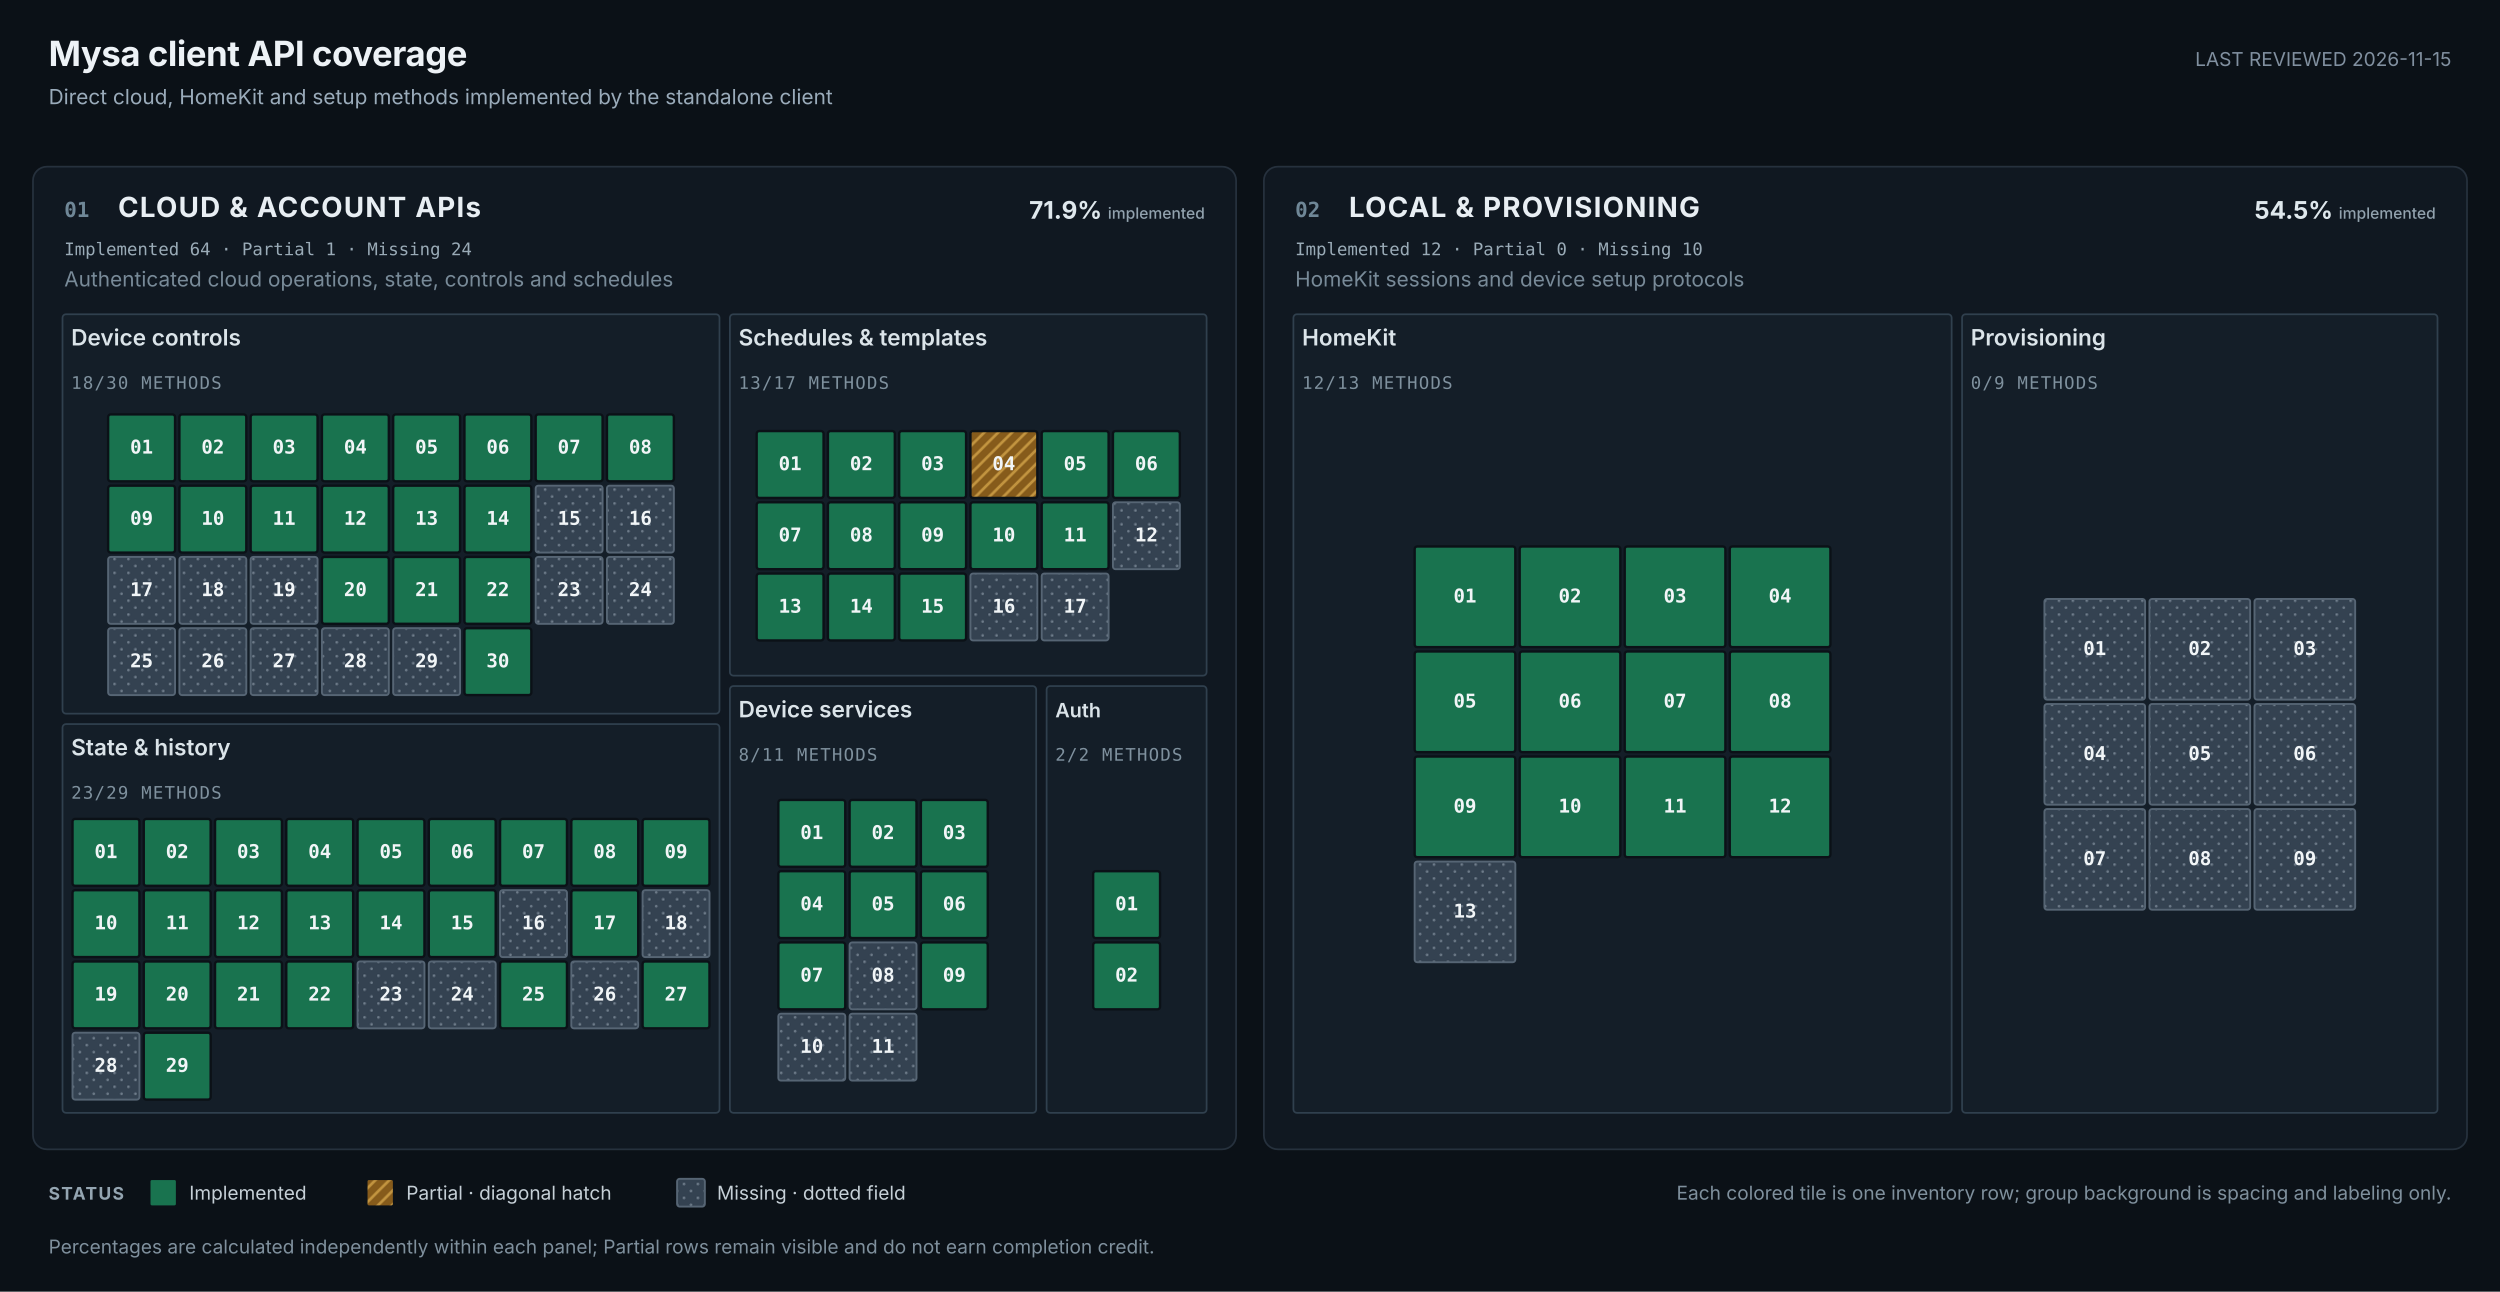
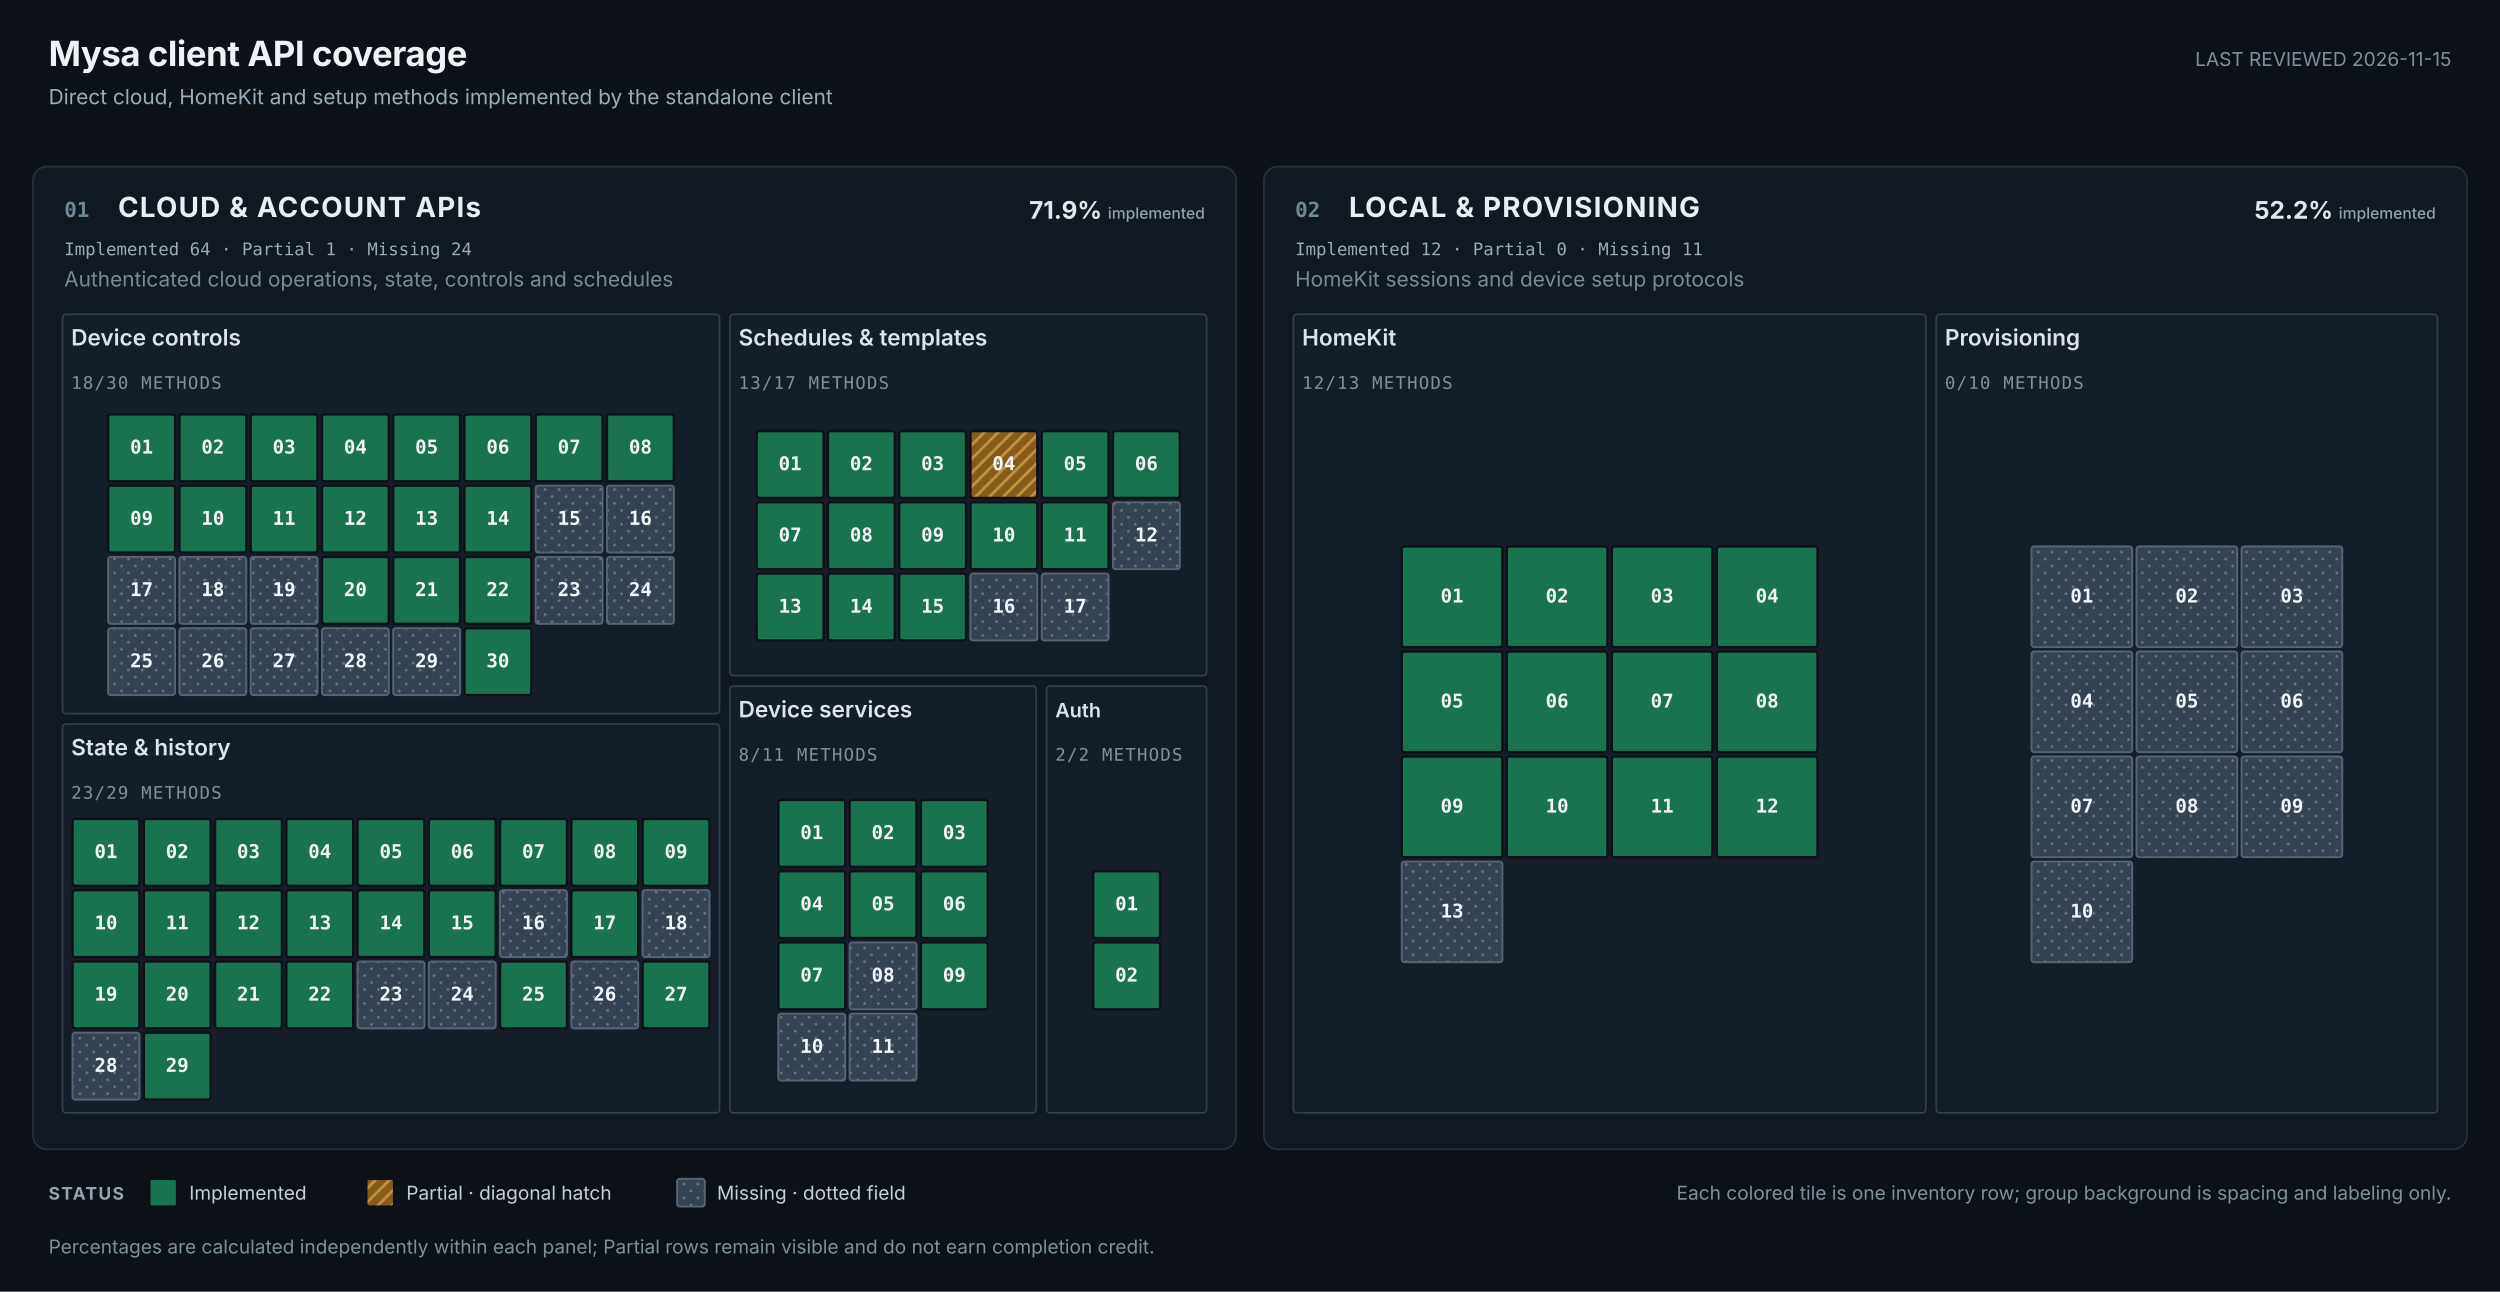
<svg xmlns="http://www.w3.org/2000/svg" width="1440" height="744" viewBox="0 0 1440 744" role="img" aria-labelledby="coverage-title coverage-description">
  <style>
    text { font-family: system-ui, -apple-system, BlinkMacSystemFont, "Segoe UI", sans-serif; }
    .canvas { fill: #0b1117; }
    .page-title { fill: #edf2f6; font-size: 20px; font-weight: 650; letter-spacing: -.25px; }
    .page-subtitle { fill: #9aabba; font-size: 12px; }
    .reviewed { fill: #8190a0; font-size: 11px; }
    .panel-frame { fill: #101821; stroke: #26313d; stroke-width: 1; }
    .panel-index { fill: #6f8797; font-family: ui-monospace, SFMono-Regular, Menlo, monospace; font-size: 12px; font-weight: 700; }
    .panel-title { fill: #e8eef3; font-size: 16px; font-weight: 700; letter-spacing: .7px; }
    .panel-percent { fill: #dfe8ed; font-size: 14px; font-weight: 650; }
    .percent-caption { fill: #92a2ae; font-size: 9px; font-weight: 500; }
    .panel-counts { fill: #9aabb7; font-family: ui-monospace, SFMono-Regular, Menlo, monospace; font-size: 10px; }
    .panel-subtitle { fill: #788a98; font-size: 12px; }
    .group-backdrop { fill: #141e28; stroke: #30404e; stroke-width: 1; }
    .group-name { fill: #dbe4e9; font-weight: 620; }
    .group-count { fill: #7f919e; font-family: ui-monospace, SFMono-Regular, Menlo, monospace; font-size: 10px; letter-spacing: .7px; }
    .tile { stroke: #0b1117; stroke-width: 1.4; }
    .swatch { stroke: #0b1117; stroke-width: 1.4; }
    .status-implemented { fill: #19734f; }
    .status-partial { fill: url(#partial-pattern); }
    .status-missing { fill: url(#missing-pattern); stroke: #566574; stroke-width: 1.1; }
    .tile-id { fill: #f1f5f7; font-family: ui-monospace, SFMono-Regular, Menlo, monospace; font-size: 11px; font-weight: 650; pointer-events: none; }
    .legend-title { fill: #94a5b1; font-size: 10px; font-weight: 650; letter-spacing: .8px; }
    .legend-label { fill: #c6d0d7; font-size: 11px; }
    .legend-note { fill: #7f909d; font-size: 11px; }
  </style>
  <defs>
    <pattern id="partial-pattern" width="8" height="8" patternUnits="userSpaceOnUse">
      <rect width="8" height="8" fill="#865b1b" />
      <path d="M-2 2L2-2 M0 8L8 0 M6 10L10 6" fill="none" stroke="#f1bf5c" stroke-width="1.6" opacity=".55" />
    </pattern>
    <pattern id="missing-pattern" width="8" height="8" patternUnits="userSpaceOnUse">
      <rect width="8" height="8" fill="#344251" />
      <circle cx="2" cy="2" r=".8" fill="#a5b2be" opacity=".48" />
      <circle cx="6" cy="6" r=".8" fill="#a5b2be" opacity=".48" />
    </pattern>
  </defs>
  <rect class="canvas" width="100%" height="100%" />
  <text class="page-title" x="28" y="38">Mysa client API coverage</text>
  <text class="page-subtitle" x="28" y="60">Direct cloud, HomeKit and setup methods implemented by the standalone client</text>
  <text class="reviewed" x="1412" y="38" text-anchor="end">LAST REVIEWED  2026-11-15</text>
  <g class="panel" role="group" aria-label="Cloud &amp; account APIs">
    <rect class="panel-frame" x="19.0" y="96" width="693.0" height="566" rx="8" />
    <text class="panel-index" x="37.0" y="125">01</text>
    <text class="panel-title" x="68.0" y="125">CLOUD &amp; ACCOUNT APIs</text>
    <text class="panel-percent" x="694.0" y="126" text-anchor="end">71.9% <tspan class="percent-caption">implemented</tspan>
    </text>
    <text class="panel-counts" x="37.0" y="147">Implemented 64  ·  Partial 1  ·  Missing 24</text>
    <text class="panel-subtitle" x="37.0" y="165">Authenticated cloud operations, state, controls and schedules</text>
    <g class="feature-group" role="group" aria-label="Authentication, 2 of 2 methods implemented">
      <rect class="group-backdrop" x="602.85" y="395.17" width="92.15" height="245.83" rx="2" />
      <defs>
        <clipPath id="category-api-auth">
          <rect x="605.85" y="395.17" width="80.15" height="48.00" />
        </clipPath>
      </defs>
      <text class="group-name" clip-path="url(#category-api-auth)" x="607.85" y="413.17" font-size="11.4">
        <tspan x="607.85" dy="0.00">Auth</tspan>
      </text>
      <text class="group-count" x="607.85" y="438.17" font-size="10.0">2/2 METHODS</text>
      <rect class="tile status-implemented" data-feature-id="API-AUTH-01" x="629.65" y="501.79" width="38.55" height="38.55" rx="1.5" />
      <text class="tile-id" x="648.93" y="524.36" text-anchor="middle">01</text>
      <rect class="tile status-implemented" data-feature-id="API-AUTH-02" x="629.65" y="542.83" width="38.55" height="38.55" rx="1.5" />
      <text class="tile-id" x="648.93" y="565.41" text-anchor="middle">02</text>
    </g>
    <g class="feature-group" role="group" aria-label="State &amp; history, 23 of 29 methods implemented">
      <rect class="group-backdrop" x="36.00" y="417.07" width="378.42" height="223.93" rx="2" />
      <defs>
        <clipPath id="category-api-read">
          <rect x="39.00" y="417.07" width="366.42" height="48.00" />
        </clipPath>
      </defs>
      <text class="group-name" clip-path="url(#category-api-read)" x="41.00" y="435.07" font-size="13.0">
        <tspan x="41.00" dy="0.00">State &amp; history</tspan>
      </text>
      <text class="group-count" x="41.00" y="460.07" font-size="10.0">23/29 METHODS</text>
      <rect class="tile status-implemented" data-feature-id="API-READ-01" x="41.76" y="471.69" width="38.55" height="38.55" rx="1.5" />
      <text class="tile-id" x="61.03" y="494.27" text-anchor="middle">01</text>
      <rect class="tile status-implemented" data-feature-id="API-READ-02" x="82.80" y="471.69" width="38.55" height="38.55" rx="1.5" />
      <text class="tile-id" x="102.08" y="494.27" text-anchor="middle">02</text>
      <rect class="tile status-implemented" data-feature-id="API-READ-03" x="123.85" y="471.69" width="38.55" height="38.55" rx="1.5" />
      <text class="tile-id" x="143.12" y="494.27" text-anchor="middle">03</text>
      <rect class="tile status-implemented" data-feature-id="API-READ-04" x="164.89" y="471.69" width="38.55" height="38.55" rx="1.5" />
      <text class="tile-id" x="184.17" y="494.27" text-anchor="middle">04</text>
      <rect class="tile status-implemented" data-feature-id="API-READ-05" x="205.94" y="471.69" width="38.55" height="38.55" rx="1.5" />
      <text class="tile-id" x="225.21" y="494.27" text-anchor="middle">05</text>
      <rect class="tile status-implemented" data-feature-id="API-READ-06" x="246.98" y="471.69" width="38.55" height="38.55" rx="1.5" />
      <text class="tile-id" x="266.26" y="494.27" text-anchor="middle">06</text>
      <rect class="tile status-implemented" data-feature-id="API-READ-07" x="288.03" y="471.69" width="38.55" height="38.55" rx="1.5" />
      <text class="tile-id" x="307.30" y="494.27" text-anchor="middle">07</text>
      <rect class="tile status-implemented" data-feature-id="API-READ-08" x="329.07" y="471.69" width="38.55" height="38.55" rx="1.5" />
      <text class="tile-id" x="348.35" y="494.27" text-anchor="middle">08</text>
      <rect class="tile status-implemented" data-feature-id="API-READ-09" x="370.12" y="471.69" width="38.55" height="38.55" rx="1.5" />
      <text class="tile-id" x="389.39" y="494.27" text-anchor="middle">09</text>
      <rect class="tile status-implemented" data-feature-id="API-READ-10" x="41.76" y="512.74" width="38.55" height="38.55" rx="1.5" />
      <text class="tile-id" x="61.03" y="535.31" text-anchor="middle">10</text>
      <rect class="tile status-implemented" data-feature-id="API-READ-11" x="82.80" y="512.74" width="38.55" height="38.55" rx="1.5" />
      <text class="tile-id" x="102.08" y="535.31" text-anchor="middle">11</text>
      <rect class="tile status-implemented" data-feature-id="API-READ-12" x="123.85" y="512.74" width="38.55" height="38.55" rx="1.5" />
      <text class="tile-id" x="143.12" y="535.31" text-anchor="middle">12</text>
      <rect class="tile status-implemented" data-feature-id="API-READ-13" x="164.89" y="512.74" width="38.55" height="38.55" rx="1.5" />
      <text class="tile-id" x="184.17" y="535.31" text-anchor="middle">13</text>
      <rect class="tile status-implemented" data-feature-id="API-READ-14" x="205.94" y="512.74" width="38.55" height="38.55" rx="1.5" />
      <text class="tile-id" x="225.21" y="535.31" text-anchor="middle">14</text>
      <rect class="tile status-implemented" data-feature-id="API-READ-15" x="246.98" y="512.74" width="38.55" height="38.55" rx="1.5" />
      <text class="tile-id" x="266.26" y="535.31" text-anchor="middle">15</text>
      <rect class="tile status-missing" data-feature-id="API-READ-16" x="288.03" y="512.74" width="38.55" height="38.55" rx="1.5" />
      <text class="tile-id" x="307.30" y="535.31" text-anchor="middle">16</text>
      <rect class="tile status-implemented" data-feature-id="API-READ-17" x="329.07" y="512.74" width="38.55" height="38.55" rx="1.5" />
      <text class="tile-id" x="348.35" y="535.31" text-anchor="middle">17</text>
      <rect class="tile status-missing" data-feature-id="API-READ-18" x="370.12" y="512.74" width="38.55" height="38.55" rx="1.5" />
      <text class="tile-id" x="389.39" y="535.31" text-anchor="middle">18</text>
      <rect class="tile status-implemented" data-feature-id="API-READ-19" x="41.76" y="553.78" width="38.55" height="38.55" rx="1.5" />
      <text class="tile-id" x="61.03" y="576.36" text-anchor="middle">19</text>
      <rect class="tile status-implemented" data-feature-id="API-READ-20" x="82.80" y="553.78" width="38.55" height="38.55" rx="1.5" />
      <text class="tile-id" x="102.08" y="576.36" text-anchor="middle">20</text>
      <rect class="tile status-implemented" data-feature-id="API-READ-21" x="123.85" y="553.78" width="38.55" height="38.55" rx="1.5" />
      <text class="tile-id" x="143.12" y="576.36" text-anchor="middle">21</text>
      <rect class="tile status-implemented" data-feature-id="API-READ-22" x="164.89" y="553.78" width="38.55" height="38.55" rx="1.5" />
      <text class="tile-id" x="184.17" y="576.36" text-anchor="middle">22</text>
      <rect class="tile status-missing" data-feature-id="API-READ-23" x="205.94" y="553.78" width="38.55" height="38.55" rx="1.5" />
      <text class="tile-id" x="225.21" y="576.36" text-anchor="middle">23</text>
      <rect class="tile status-missing" data-feature-id="API-READ-24" x="246.98" y="553.78" width="38.55" height="38.55" rx="1.5" />
      <text class="tile-id" x="266.26" y="576.36" text-anchor="middle">24</text>
      <rect class="tile status-implemented" data-feature-id="API-READ-25" x="288.03" y="553.78" width="38.55" height="38.55" rx="1.5" />
      <text class="tile-id" x="307.30" y="576.36" text-anchor="middle">25</text>
      <rect class="tile status-missing" data-feature-id="API-READ-26" x="329.07" y="553.78" width="38.55" height="38.55" rx="1.5" />
      <text class="tile-id" x="348.35" y="576.36" text-anchor="middle">26</text>
      <rect class="tile status-implemented" data-feature-id="API-READ-27" x="370.12" y="553.78" width="38.55" height="38.55" rx="1.5" />
      <text class="tile-id" x="389.39" y="576.36" text-anchor="middle">27</text>
      <rect class="tile status-missing" data-feature-id="API-READ-28" x="41.76" y="594.83" width="38.55" height="38.55" rx="1.5" />
      <text class="tile-id" x="61.03" y="617.40" text-anchor="middle">28</text>
      <rect class="tile status-implemented" data-feature-id="API-READ-29" x="82.80" y="594.83" width="38.55" height="38.55" rx="1.5" />
      <text class="tile-id" x="102.08" y="617.40" text-anchor="middle">29</text>
    </g>
    <g class="feature-group" role="group" aria-label="Device controls, 18 of 30 methods implemented">
      <rect class="group-backdrop" x="36.00" y="181.00" width="378.42" height="230.07" rx="2" />
      <defs>
        <clipPath id="category-api-write">
          <rect x="39.00" y="181.00" width="366.42" height="48.00" />
        </clipPath>
      </defs>
      <text class="group-name" clip-path="url(#category-api-write)" x="41.00" y="199.00" font-size="13.0">
        <tspan x="41.00" dy="0.00">Device controls</tspan>
      </text>
      <text class="group-count" x="41.00" y="224.00" font-size="10.0">18/30 METHODS</text>
      <rect class="tile status-implemented" data-feature-id="API-WRITE-01" x="62.28" y="238.69" width="38.55" height="38.55" rx="1.5" />
      <text class="tile-id" x="81.55" y="261.27" text-anchor="middle">01</text>
      <rect class="tile status-implemented" data-feature-id="API-WRITE-02" x="103.33" y="238.69" width="38.55" height="38.55" rx="1.5" />
      <text class="tile-id" x="122.60" y="261.27" text-anchor="middle">02</text>
      <rect class="tile status-implemented" data-feature-id="API-WRITE-03" x="144.37" y="238.69" width="38.55" height="38.55" rx="1.5" />
      <text class="tile-id" x="163.64" y="261.27" text-anchor="middle">03</text>
      <rect class="tile status-implemented" data-feature-id="API-WRITE-04" x="185.42" y="238.69" width="38.55" height="38.55" rx="1.5" />
      <text class="tile-id" x="204.69" y="261.27" text-anchor="middle">04</text>
      <rect class="tile status-implemented" data-feature-id="API-WRITE-05" x="226.46" y="238.69" width="38.55" height="38.55" rx="1.5" />
      <text class="tile-id" x="245.73" y="261.27" text-anchor="middle">05</text>
      <rect class="tile status-implemented" data-feature-id="API-WRITE-06" x="267.51" y="238.69" width="38.55" height="38.55" rx="1.5" />
      <text class="tile-id" x="286.78" y="261.27" text-anchor="middle">06</text>
      <rect class="tile status-implemented" data-feature-id="API-WRITE-07" x="308.55" y="238.69" width="38.55" height="38.55" rx="1.5" />
      <text class="tile-id" x="327.82" y="261.27" text-anchor="middle">07</text>
      <rect class="tile status-implemented" data-feature-id="API-WRITE-08" x="349.60" y="238.69" width="38.55" height="38.55" rx="1.5" />
      <text class="tile-id" x="368.87" y="261.27" text-anchor="middle">08</text>
      <rect class="tile status-implemented" data-feature-id="API-WRITE-09" x="62.28" y="279.74" width="38.55" height="38.55" rx="1.5" />
      <text class="tile-id" x="81.55" y="302.31" text-anchor="middle">09</text>
      <rect class="tile status-implemented" data-feature-id="API-WRITE-10" x="103.33" y="279.74" width="38.55" height="38.55" rx="1.5" />
      <text class="tile-id" x="122.60" y="302.31" text-anchor="middle">10</text>
      <rect class="tile status-implemented" data-feature-id="API-WRITE-11" x="144.37" y="279.74" width="38.55" height="38.55" rx="1.5" />
      <text class="tile-id" x="163.64" y="302.31" text-anchor="middle">11</text>
      <rect class="tile status-implemented" data-feature-id="API-WRITE-12" x="185.42" y="279.74" width="38.55" height="38.55" rx="1.5" />
      <text class="tile-id" x="204.69" y="302.31" text-anchor="middle">12</text>
      <rect class="tile status-implemented" data-feature-id="API-WRITE-13" x="226.46" y="279.74" width="38.55" height="38.55" rx="1.5" />
      <text class="tile-id" x="245.73" y="302.31" text-anchor="middle">13</text>
      <rect class="tile status-implemented" data-feature-id="API-WRITE-14" x="267.51" y="279.74" width="38.55" height="38.55" rx="1.5" />
      <text class="tile-id" x="286.78" y="302.31" text-anchor="middle">14</text>
      <rect class="tile status-missing" data-feature-id="API-WRITE-15" x="308.55" y="279.74" width="38.55" height="38.55" rx="1.5" />
      <text class="tile-id" x="327.82" y="302.31" text-anchor="middle">15</text>
      <rect class="tile status-missing" data-feature-id="API-WRITE-16" x="349.60" y="279.74" width="38.55" height="38.55" rx="1.5" />
      <text class="tile-id" x="368.87" y="302.31" text-anchor="middle">16</text>
      <rect class="tile status-missing" data-feature-id="API-WRITE-17" x="62.28" y="320.78" width="38.55" height="38.55" rx="1.5" />
      <text class="tile-id" x="81.55" y="343.36" text-anchor="middle">17</text>
      <rect class="tile status-missing" data-feature-id="API-WRITE-18" x="103.33" y="320.78" width="38.55" height="38.55" rx="1.5" />
      <text class="tile-id" x="122.60" y="343.36" text-anchor="middle">18</text>
      <rect class="tile status-missing" data-feature-id="API-WRITE-19" x="144.37" y="320.78" width="38.55" height="38.55" rx="1.5" />
      <text class="tile-id" x="163.64" y="343.36" text-anchor="middle">19</text>
      <rect class="tile status-implemented" data-feature-id="API-WRITE-20" x="185.42" y="320.78" width="38.55" height="38.55" rx="1.5" />
      <text class="tile-id" x="204.69" y="343.36" text-anchor="middle">20</text>
      <rect class="tile status-implemented" data-feature-id="API-WRITE-21" x="226.46" y="320.78" width="38.55" height="38.55" rx="1.5" />
      <text class="tile-id" x="245.73" y="343.36" text-anchor="middle">21</text>
      <rect class="tile status-implemented" data-feature-id="API-WRITE-22" x="267.51" y="320.78" width="38.55" height="38.55" rx="1.5" />
      <text class="tile-id" x="286.78" y="343.36" text-anchor="middle">22</text>
      <rect class="tile status-missing" data-feature-id="API-WRITE-23" x="308.55" y="320.78" width="38.55" height="38.55" rx="1.5" />
      <text class="tile-id" x="327.82" y="343.36" text-anchor="middle">23</text>
      <rect class="tile status-missing" data-feature-id="API-WRITE-24" x="349.60" y="320.78" width="38.55" height="38.55" rx="1.5" />
      <text class="tile-id" x="368.87" y="343.36" text-anchor="middle">24</text>
      <rect class="tile status-missing" data-feature-id="API-WRITE-25" x="62.28" y="361.83" width="38.55" height="38.55" rx="1.5" />
      <text class="tile-id" x="81.55" y="384.40" text-anchor="middle">25</text>
      <rect class="tile status-missing" data-feature-id="API-WRITE-26" x="103.33" y="361.83" width="38.55" height="38.55" rx="1.5" />
      <text class="tile-id" x="122.60" y="384.40" text-anchor="middle">26</text>
      <rect class="tile status-missing" data-feature-id="API-WRITE-27" x="144.37" y="361.83" width="38.55" height="38.55" rx="1.5" />
      <text class="tile-id" x="163.64" y="384.40" text-anchor="middle">27</text>
      <rect class="tile status-missing" data-feature-id="API-WRITE-28" x="185.42" y="361.83" width="38.55" height="38.55" rx="1.5" />
      <text class="tile-id" x="204.69" y="384.40" text-anchor="middle">28</text>
      <rect class="tile status-missing" data-feature-id="API-WRITE-29" x="226.46" y="361.83" width="38.55" height="38.55" rx="1.5" />
      <text class="tile-id" x="245.73" y="384.40" text-anchor="middle">29</text>
      <rect class="tile status-implemented" data-feature-id="API-WRITE-30" x="267.51" y="361.83" width="38.55" height="38.55" rx="1.5" />
      <text class="tile-id" x="286.78" y="384.40" text-anchor="middle">30</text>
    </g>
    <g class="feature-group" role="group" aria-label="Schedules &amp; templates, 13 of 17 methods implemented">
      <rect class="group-backdrop" x="420.42" y="181.00" width="274.58" height="208.17" rx="2" />
      <defs>
        <clipPath id="category-api-sched">
          <rect x="423.42" y="181.00" width="262.58" height="48.00" />
        </clipPath>
      </defs>
      <text class="group-name" clip-path="url(#category-api-sched)" x="425.42" y="199.00" font-size="13.0">
        <tspan x="425.42" dy="0.00">Schedules &amp; templates</tspan>
      </text>
      <text class="group-count" x="425.42" y="224.00" font-size="10.0">13/17 METHODS</text>
      <rect class="tile status-implemented" data-feature-id="API-SCHED-01" x="435.83" y="248.27" width="38.55" height="38.55" rx="1.5" />
      <text class="tile-id" x="455.10" y="270.84" text-anchor="middle">01</text>
      <rect class="tile status-implemented" data-feature-id="API-SCHED-02" x="476.87" y="248.27" width="38.55" height="38.55" rx="1.5" />
      <text class="tile-id" x="496.14" y="270.84" text-anchor="middle">02</text>
      <rect class="tile status-implemented" data-feature-id="API-SCHED-03" x="517.92" y="248.27" width="38.55" height="38.55" rx="1.5" />
      <text class="tile-id" x="537.19" y="270.84" text-anchor="middle">03</text>
      <rect class="tile status-partial" data-feature-id="API-SCHED-04" x="558.96" y="248.27" width="38.55" height="38.55" rx="1.5" />
      <text class="tile-id" x="578.23" y="270.84" text-anchor="middle">04</text>
      <rect class="tile status-implemented" data-feature-id="API-SCHED-05" x="600.01" y="248.27" width="38.55" height="38.55" rx="1.5" />
      <text class="tile-id" x="619.28" y="270.84" text-anchor="middle">05</text>
      <rect class="tile status-implemented" data-feature-id="API-SCHED-06" x="641.05" y="248.27" width="38.55" height="38.55" rx="1.5" />
      <text class="tile-id" x="660.32" y="270.84" text-anchor="middle">06</text>
      <rect class="tile status-implemented" data-feature-id="API-SCHED-07" x="435.83" y="289.31" width="38.55" height="38.55" rx="1.5" />
      <text class="tile-id" x="455.10" y="311.88" text-anchor="middle">07</text>
      <rect class="tile status-implemented" data-feature-id="API-SCHED-08" x="476.87" y="289.31" width="38.55" height="38.55" rx="1.5" />
      <text class="tile-id" x="496.14" y="311.88" text-anchor="middle">08</text>
      <rect class="tile status-implemented" data-feature-id="API-SCHED-09" x="517.92" y="289.31" width="38.55" height="38.55" rx="1.5" />
      <text class="tile-id" x="537.19" y="311.88" text-anchor="middle">09</text>
      <rect class="tile status-implemented" data-feature-id="API-SCHED-10" x="558.96" y="289.31" width="38.55" height="38.55" rx="1.5" />
      <text class="tile-id" x="578.23" y="311.88" text-anchor="middle">10</text>
      <rect class="tile status-implemented" data-feature-id="API-SCHED-11" x="600.01" y="289.31" width="38.55" height="38.55" rx="1.5" />
      <text class="tile-id" x="619.28" y="311.88" text-anchor="middle">11</text>
      <rect class="tile status-missing" data-feature-id="API-SCHED-12" x="641.05" y="289.31" width="38.55" height="38.55" rx="1.5" />
      <text class="tile-id" x="660.32" y="311.88" text-anchor="middle">12</text>
      <rect class="tile status-implemented" data-feature-id="API-SCHED-13" x="435.83" y="330.36" width="38.55" height="38.55" rx="1.5" />
      <text class="tile-id" x="455.10" y="352.93" text-anchor="middle">13</text>
      <rect class="tile status-implemented" data-feature-id="API-SCHED-14" x="476.87" y="330.36" width="38.55" height="38.55" rx="1.5" />
      <text class="tile-id" x="496.14" y="352.93" text-anchor="middle">14</text>
      <rect class="tile status-implemented" data-feature-id="API-SCHED-15" x="517.92" y="330.36" width="38.55" height="38.55" rx="1.5" />
      <text class="tile-id" x="537.19" y="352.93" text-anchor="middle">15</text>
      <rect class="tile status-missing" data-feature-id="API-SCHED-16" x="558.96" y="330.36" width="38.55" height="38.55" rx="1.5" />
      <text class="tile-id" x="578.23" y="352.93" text-anchor="middle">16</text>
      <rect class="tile status-missing" data-feature-id="API-SCHED-17" x="600.01" y="330.36" width="38.55" height="38.55" rx="1.5" />
      <text class="tile-id" x="619.28" y="352.93" text-anchor="middle">17</text>
    </g>
    <g class="feature-group" role="group" aria-label="Device services, 8 of 11 methods implemented">
      <rect class="group-backdrop" x="420.42" y="395.17" width="176.43" height="245.83" rx="2" />
      <defs>
        <clipPath id="category-api-device">
          <rect x="423.42" y="395.17" width="164.43" height="48.00" />
        </clipPath>
      </defs>
      <text class="group-name" clip-path="url(#category-api-device)" x="425.42" y="413.17" font-size="13.0">
        <tspan x="425.42" dy="0.00">Device services</tspan>
      </text>
      <text class="group-count" x="425.42" y="438.17" font-size="10.0">8/11 METHODS</text>
      <rect class="tile status-implemented" data-feature-id="API-DEVICE-01" x="448.32" y="460.74" width="38.55" height="38.55" rx="1.5" />
      <text class="tile-id" x="467.59" y="483.32" text-anchor="middle">01</text>
      <rect class="tile status-implemented" data-feature-id="API-DEVICE-02" x="489.36" y="460.74" width="38.55" height="38.55" rx="1.5" />
      <text class="tile-id" x="508.64" y="483.32" text-anchor="middle">02</text>
      <rect class="tile status-implemented" data-feature-id="API-DEVICE-03" x="530.41" y="460.74" width="38.55" height="38.55" rx="1.5" />
      <text class="tile-id" x="549.68" y="483.32" text-anchor="middle">03</text>
      <rect class="tile status-implemented" data-feature-id="API-DEVICE-04" x="448.32" y="501.79" width="38.55" height="38.55" rx="1.5" />
      <text class="tile-id" x="467.59" y="524.36" text-anchor="middle">04</text>
      <rect class="tile status-implemented" data-feature-id="API-DEVICE-05" x="489.36" y="501.79" width="38.55" height="38.55" rx="1.5" />
      <text class="tile-id" x="508.64" y="524.36" text-anchor="middle">05</text>
      <rect class="tile status-implemented" data-feature-id="API-DEVICE-06" x="530.41" y="501.79" width="38.55" height="38.55" rx="1.5" />
      <text class="tile-id" x="549.68" y="524.36" text-anchor="middle">06</text>
      <rect class="tile status-implemented" data-feature-id="API-DEVICE-07" x="448.32" y="542.83" width="38.55" height="38.55" rx="1.5" />
      <text class="tile-id" x="467.59" y="565.41" text-anchor="middle">07</text>
      <rect class="tile status-missing" data-feature-id="API-DEVICE-08" x="489.36" y="542.83" width="38.55" height="38.55" rx="1.5" />
      <text class="tile-id" x="508.64" y="565.41" text-anchor="middle">08</text>
      <rect class="tile status-implemented" data-feature-id="API-DEVICE-09" x="530.41" y="542.83" width="38.55" height="38.55" rx="1.5" />
      <text class="tile-id" x="549.68" y="565.41" text-anchor="middle">09</text>
      <rect class="tile status-missing" data-feature-id="API-DEVICE-10" x="448.32" y="583.88" width="38.55" height="38.55" rx="1.5" />
      <text class="tile-id" x="467.59" y="606.45" text-anchor="middle">10</text>
      <rect class="tile status-missing" data-feature-id="API-DEVICE-11" x="489.36" y="583.88" width="38.55" height="38.55" rx="1.5" />
      <text class="tile-id" x="508.64" y="606.45" text-anchor="middle">11</text>
    </g>
  </g>
  <g class="panel" role="group" aria-label="Local &amp; provisioning APIs">
    <rect class="panel-frame" x="728.0" y="96" width="693.0" height="566" rx="8" />
    <text class="panel-index" x="746.0" y="125">02</text>
    <text class="panel-title" x="777.0" y="125">LOCAL &amp; PROVISIONING</text>
-     <text class="panel-percent" x="1403.0" y="126" text-anchor="end">54.5% <tspan class="percent-caption">implemented</tspan>
+     <text class="panel-percent" x="1403.0" y="126" text-anchor="end">52.2% <tspan class="percent-caption">implemented</tspan>
    </text>
-     <text class="panel-counts" x="746.0" y="147">Implemented 12  ·  Partial 0  ·  Missing 10</text>
+     <text class="panel-counts" x="746.0" y="147">Implemented 12  ·  Partial 0  ·  Missing 11</text>
    <text class="panel-subtitle" x="746.0" y="165">HomeKit sessions and device setup protocols</text>
    <g class="feature-group" role="group" aria-label="HomeKit, 12 of 13 methods implemented">
-       <rect class="group-backdrop" x="745.00" y="181.00" width="379.15" height="460.00" rx="2" />
+       <rect class="group-backdrop" x="745.00" y="181.00" width="364.27" height="460.00" rx="2" />
      <defs>
        <clipPath id="category-api-local">
-           <rect x="748.00" y="181.00" width="367.15" height="48.00" />
+           <rect x="748.00" y="181.00" width="352.27" height="48.00" />
        </clipPath>
      </defs>
      <text class="group-name" clip-path="url(#category-api-local)" x="750.00" y="199.00" font-size="13.0">
        <tspan x="750.00" dy="0.00">HomeKit</tspan>
      </text>
      <text class="group-count" x="750.00" y="224.00" font-size="10.0">12/13 METHODS</text>
-       <rect class="tile status-implemented" data-feature-id="API-LOCAL-01" x="814.83" y="314.75" width="58.00" height="58.00" rx="1.5" />
-       <text class="tile-id" x="843.83" y="347.05" text-anchor="middle">01</text>
-       <rect class="tile status-implemented" data-feature-id="API-LOCAL-02" x="875.33" y="314.75" width="58.00" height="58.00" rx="1.5" />
-       <text class="tile-id" x="904.33" y="347.05" text-anchor="middle">02</text>
-       <rect class="tile status-implemented" data-feature-id="API-LOCAL-03" x="935.83" y="314.75" width="58.00" height="58.00" rx="1.5" />
-       <text class="tile-id" x="964.83" y="347.05" text-anchor="middle">03</text>
-       <rect class="tile status-implemented" data-feature-id="API-LOCAL-04" x="996.33" y="314.75" width="58.00" height="58.00" rx="1.5" />
-       <text class="tile-id" x="1025.33" y="347.05" text-anchor="middle">04</text>
-       <rect class="tile status-implemented" data-feature-id="API-LOCAL-05" x="814.83" y="375.25" width="58.00" height="58.00" rx="1.5" />
-       <text class="tile-id" x="843.83" y="407.55" text-anchor="middle">05</text>
-       <rect class="tile status-implemented" data-feature-id="API-LOCAL-06" x="875.33" y="375.25" width="58.00" height="58.00" rx="1.5" />
-       <text class="tile-id" x="904.33" y="407.55" text-anchor="middle">06</text>
-       <rect class="tile status-implemented" data-feature-id="API-LOCAL-07" x="935.83" y="375.25" width="58.00" height="58.00" rx="1.5" />
-       <text class="tile-id" x="964.83" y="407.55" text-anchor="middle">07</text>
-       <rect class="tile status-implemented" data-feature-id="API-LOCAL-08" x="996.33" y="375.25" width="58.00" height="58.00" rx="1.5" />
-       <text class="tile-id" x="1025.33" y="407.55" text-anchor="middle">08</text>
-       <rect class="tile status-implemented" data-feature-id="API-LOCAL-09" x="814.83" y="435.75" width="58.00" height="58.00" rx="1.5" />
-       <text class="tile-id" x="843.83" y="468.05" text-anchor="middle">09</text>
-       <rect class="tile status-implemented" data-feature-id="API-LOCAL-10" x="875.33" y="435.75" width="58.00" height="58.00" rx="1.5" />
-       <text class="tile-id" x="904.33" y="468.05" text-anchor="middle">10</text>
-       <rect class="tile status-implemented" data-feature-id="API-LOCAL-11" x="935.83" y="435.75" width="58.00" height="58.00" rx="1.5" />
-       <text class="tile-id" x="964.83" y="468.05" text-anchor="middle">11</text>
-       <rect class="tile status-implemented" data-feature-id="API-LOCAL-12" x="996.33" y="435.75" width="58.00" height="58.00" rx="1.5" />
-       <text class="tile-id" x="1025.33" y="468.05" text-anchor="middle">12</text>
-       <rect class="tile status-missing" data-feature-id="API-LOCAL-13" x="814.83" y="496.25" width="58.00" height="58.00" rx="1.5" />
-       <text class="tile-id" x="843.83" y="528.55" text-anchor="middle">13</text>
-     </g>
-     <g class="feature-group" role="group" aria-label="Provisioning, 0 of 9 methods implemented">
-       <rect class="group-backdrop" x="1130.15" y="181.00" width="273.85" height="460.00" rx="2" />
+       <rect class="tile status-implemented" data-feature-id="API-LOCAL-01" x="807.39" y="314.75" width="58.00" height="58.00" rx="1.5" />
+       <text class="tile-id" x="836.39" y="347.05" text-anchor="middle">01</text>
+       <rect class="tile status-implemented" data-feature-id="API-LOCAL-02" x="867.89" y="314.75" width="58.00" height="58.00" rx="1.5" />
+       <text class="tile-id" x="896.89" y="347.05" text-anchor="middle">02</text>
+       <rect class="tile status-implemented" data-feature-id="API-LOCAL-03" x="928.39" y="314.75" width="58.00" height="58.00" rx="1.5" />
+       <text class="tile-id" x="957.39" y="347.05" text-anchor="middle">03</text>
+       <rect class="tile status-implemented" data-feature-id="API-LOCAL-04" x="988.89" y="314.75" width="58.00" height="58.00" rx="1.5" />
+       <text class="tile-id" x="1017.89" y="347.05" text-anchor="middle">04</text>
+       <rect class="tile status-implemented" data-feature-id="API-LOCAL-05" x="807.39" y="375.25" width="58.00" height="58.00" rx="1.5" />
+       <text class="tile-id" x="836.39" y="407.55" text-anchor="middle">05</text>
+       <rect class="tile status-implemented" data-feature-id="API-LOCAL-06" x="867.89" y="375.25" width="58.00" height="58.00" rx="1.5" />
+       <text class="tile-id" x="896.89" y="407.55" text-anchor="middle">06</text>
+       <rect class="tile status-implemented" data-feature-id="API-LOCAL-07" x="928.39" y="375.25" width="58.00" height="58.00" rx="1.5" />
+       <text class="tile-id" x="957.39" y="407.55" text-anchor="middle">07</text>
+       <rect class="tile status-implemented" data-feature-id="API-LOCAL-08" x="988.89" y="375.25" width="58.00" height="58.00" rx="1.5" />
+       <text class="tile-id" x="1017.89" y="407.55" text-anchor="middle">08</text>
+       <rect class="tile status-implemented" data-feature-id="API-LOCAL-09" x="807.39" y="435.75" width="58.00" height="58.00" rx="1.5" />
+       <text class="tile-id" x="836.39" y="468.05" text-anchor="middle">09</text>
+       <rect class="tile status-implemented" data-feature-id="API-LOCAL-10" x="867.89" y="435.75" width="58.00" height="58.00" rx="1.5" />
+       <text class="tile-id" x="896.89" y="468.05" text-anchor="middle">10</text>
+       <rect class="tile status-implemented" data-feature-id="API-LOCAL-11" x="928.39" y="435.75" width="58.00" height="58.00" rx="1.5" />
+       <text class="tile-id" x="957.39" y="468.05" text-anchor="middle">11</text>
+       <rect class="tile status-implemented" data-feature-id="API-LOCAL-12" x="988.89" y="435.75" width="58.00" height="58.00" rx="1.5" />
+       <text class="tile-id" x="1017.89" y="468.05" text-anchor="middle">12</text>
+       <rect class="tile status-missing" data-feature-id="API-LOCAL-13" x="807.39" y="496.25" width="58.00" height="58.00" rx="1.5" />
+       <text class="tile-id" x="836.39" y="528.55" text-anchor="middle">13</text>
+     </g>
+     <g class="feature-group" role="group" aria-label="Provisioning, 0 of 10 methods implemented">
+       <rect class="group-backdrop" x="1115.27" y="181.00" width="288.73" height="460.00" rx="2" />
      <defs>
        <clipPath id="category-api-setup">
-           <rect x="1133.15" y="181.00" width="261.85" height="48.00" />
-         </clipPath>
-       </defs>
-       <text class="group-name" clip-path="url(#category-api-setup)" x="1135.15" y="199.00" font-size="13.0">
-         <tspan x="1135.15" dy="0.00">Provisioning</tspan>
-       </text>
-       <text class="group-count" x="1135.15" y="224.00" font-size="10.0">0/9 METHODS</text>
-       <rect class="tile status-missing" data-feature-id="API-SETUP-01" x="1177.58" y="345.00" width="58.00" height="58.00" rx="1.5" />
-       <text class="tile-id" x="1206.58" y="377.30" text-anchor="middle">01</text>
-       <rect class="tile status-missing" data-feature-id="API-SETUP-02" x="1238.08" y="345.00" width="58.00" height="58.00" rx="1.5" />
-       <text class="tile-id" x="1267.08" y="377.30" text-anchor="middle">02</text>
-       <rect class="tile status-missing" data-feature-id="API-SETUP-03" x="1298.58" y="345.00" width="58.00" height="58.00" rx="1.5" />
-       <text class="tile-id" x="1327.58" y="377.30" text-anchor="middle">03</text>
-       <rect class="tile status-missing" data-feature-id="API-SETUP-04" x="1177.58" y="405.50" width="58.00" height="58.00" rx="1.5" />
-       <text class="tile-id" x="1206.58" y="437.80" text-anchor="middle">04</text>
-       <rect class="tile status-missing" data-feature-id="API-SETUP-05" x="1238.08" y="405.50" width="58.00" height="58.00" rx="1.5" />
-       <text class="tile-id" x="1267.08" y="437.80" text-anchor="middle">05</text>
-       <rect class="tile status-missing" data-feature-id="API-SETUP-06" x="1298.58" y="405.50" width="58.00" height="58.00" rx="1.5" />
-       <text class="tile-id" x="1327.58" y="437.80" text-anchor="middle">06</text>
-       <rect class="tile status-missing" data-feature-id="API-SETUP-07" x="1177.58" y="466.00" width="58.00" height="58.00" rx="1.5" />
-       <text class="tile-id" x="1206.58" y="498.30" text-anchor="middle">07</text>
-       <rect class="tile status-missing" data-feature-id="API-SETUP-08" x="1238.08" y="466.00" width="58.00" height="58.00" rx="1.5" />
-       <text class="tile-id" x="1267.08" y="498.30" text-anchor="middle">08</text>
-       <rect class="tile status-missing" data-feature-id="API-SETUP-09" x="1298.58" y="466.00" width="58.00" height="58.00" rx="1.5" />
-       <text class="tile-id" x="1327.58" y="498.30" text-anchor="middle">09</text>
+           <rect x="1118.27" y="181.00" width="276.73" height="48.00" />
+         </clipPath>
+       </defs>
+       <text class="group-name" clip-path="url(#category-api-setup)" x="1120.27" y="199.00" font-size="13.0">
+         <tspan x="1120.27" dy="0.00">Provisioning</tspan>
+       </text>
+       <text class="group-count" x="1120.27" y="224.00" font-size="10.0">0/10 METHODS</text>
+       <rect class="tile status-missing" data-feature-id="API-SETUP-01" x="1170.14" y="314.75" width="58.00" height="58.00" rx="1.5" />
+       <text class="tile-id" x="1199.14" y="347.05" text-anchor="middle">01</text>
+       <rect class="tile status-missing" data-feature-id="API-SETUP-02" x="1230.64" y="314.75" width="58.00" height="58.00" rx="1.5" />
+       <text class="tile-id" x="1259.64" y="347.05" text-anchor="middle">02</text>
+       <rect class="tile status-missing" data-feature-id="API-SETUP-03" x="1291.14" y="314.75" width="58.00" height="58.00" rx="1.5" />
+       <text class="tile-id" x="1320.14" y="347.05" text-anchor="middle">03</text>
+       <rect class="tile status-missing" data-feature-id="API-SETUP-04" x="1170.14" y="375.25" width="58.00" height="58.00" rx="1.5" />
+       <text class="tile-id" x="1199.14" y="407.55" text-anchor="middle">04</text>
+       <rect class="tile status-missing" data-feature-id="API-SETUP-05" x="1230.64" y="375.25" width="58.00" height="58.00" rx="1.5" />
+       <text class="tile-id" x="1259.64" y="407.55" text-anchor="middle">05</text>
+       <rect class="tile status-missing" data-feature-id="API-SETUP-06" x="1291.14" y="375.25" width="58.00" height="58.00" rx="1.5" />
+       <text class="tile-id" x="1320.14" y="407.55" text-anchor="middle">06</text>
+       <rect class="tile status-missing" data-feature-id="API-SETUP-07" x="1170.14" y="435.75" width="58.00" height="58.00" rx="1.5" />
+       <text class="tile-id" x="1199.14" y="468.05" text-anchor="middle">07</text>
+       <rect class="tile status-missing" data-feature-id="API-SETUP-08" x="1230.64" y="435.75" width="58.00" height="58.00" rx="1.5" />
+       <text class="tile-id" x="1259.64" y="468.05" text-anchor="middle">08</text>
+       <rect class="tile status-missing" data-feature-id="API-SETUP-09" x="1291.14" y="435.75" width="58.00" height="58.00" rx="1.5" />
+       <text class="tile-id" x="1320.14" y="468.05" text-anchor="middle">09</text>
+       <rect class="tile status-missing" data-feature-id="API-SETUP-10" x="1170.14" y="496.25" width="58.00" height="58.00" rx="1.5" />
+       <text class="tile-id" x="1199.14" y="528.55" text-anchor="middle">10</text>
    </g>
  </g>
  <g role="group" aria-label="Coverage status legend">
    <text class="legend-title" x="28" y="691">STATUS</text>
    <rect class="swatch status-implemented" x="86" y="679" width="16" height="16" rx="1.5" />
    <text class="legend-label" x="109" y="691">Implemented</text>
    <rect class="swatch status-partial" x="211" y="679" width="16" height="16" rx="1.5" />
    <text class="legend-label" x="234" y="691">Partial · diagonal hatch</text>
    <rect class="swatch status-missing" x="390" y="679" width="16" height="16" rx="1.5" />
    <text class="legend-label" x="413" y="691">Missing · dotted field</text>
    <text class="legend-note" x="1412" y="691" text-anchor="end">Each colored tile is one inventory row; group background is spacing and labeling only.</text>
  </g>
  <text class="legend-note" x="28" y="722">Percentages are calculated independently within each panel; Partial rows remain visible and do not earn completion credit.</text>
</svg>
